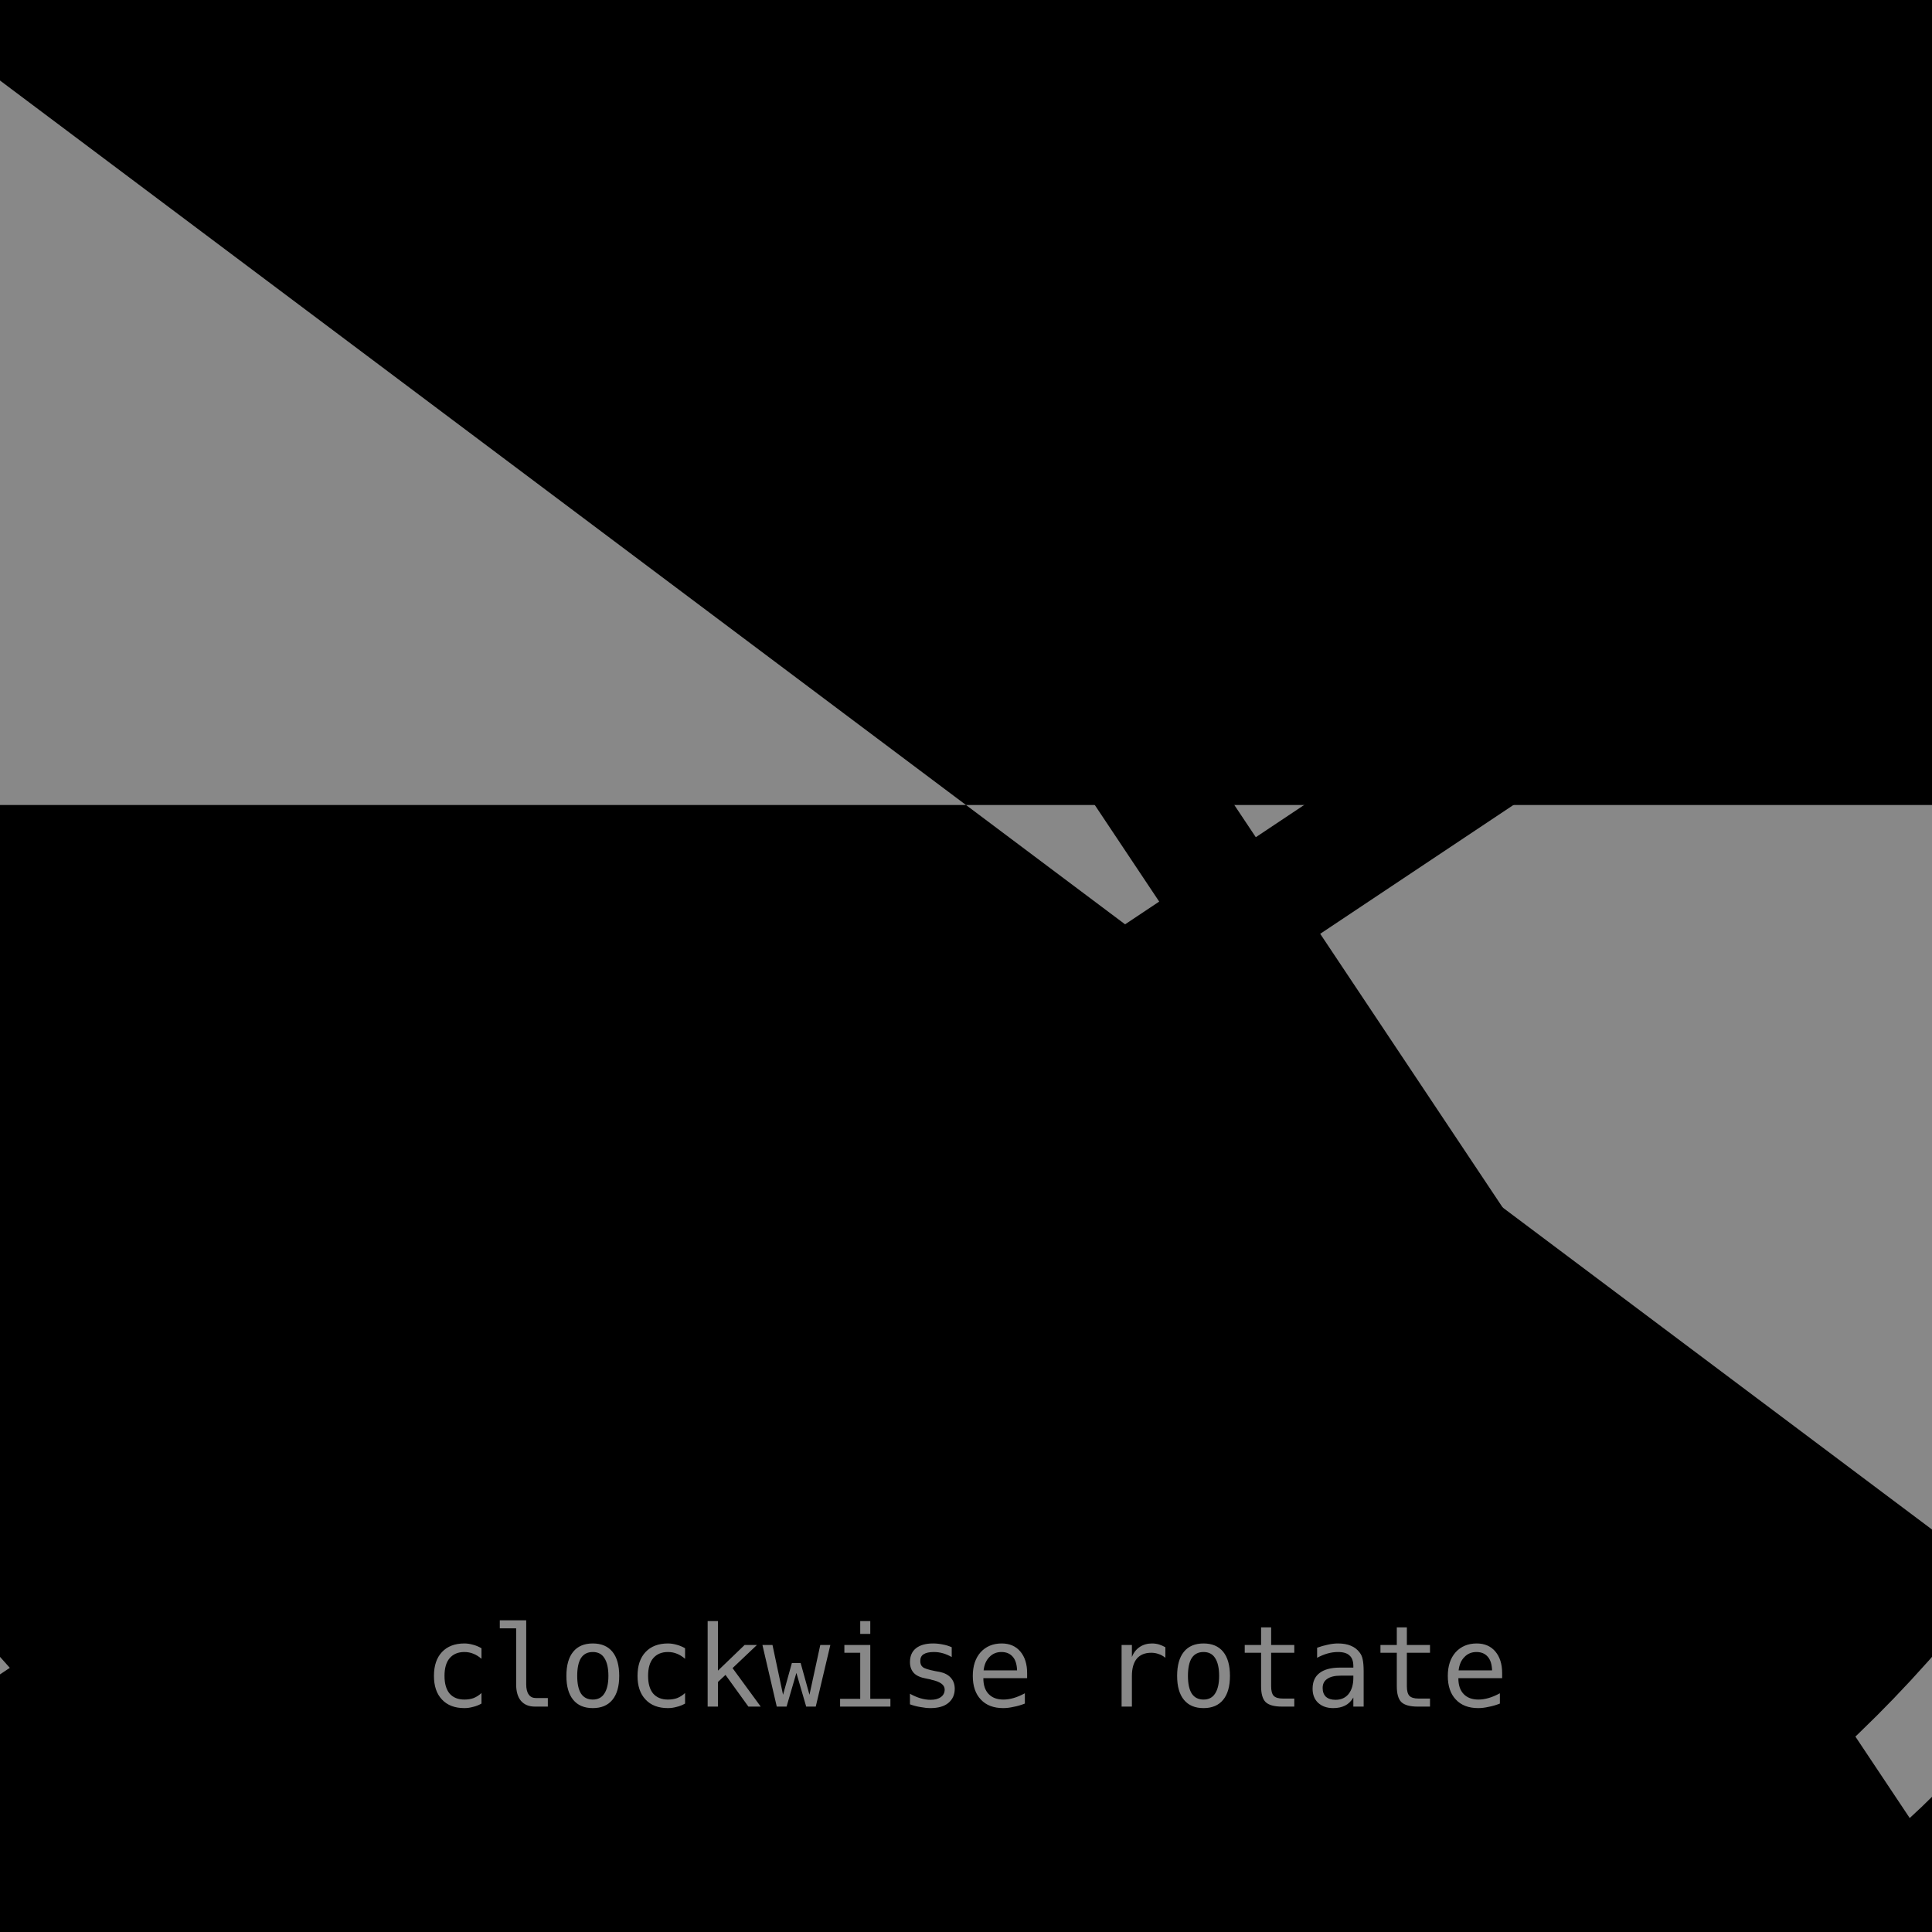
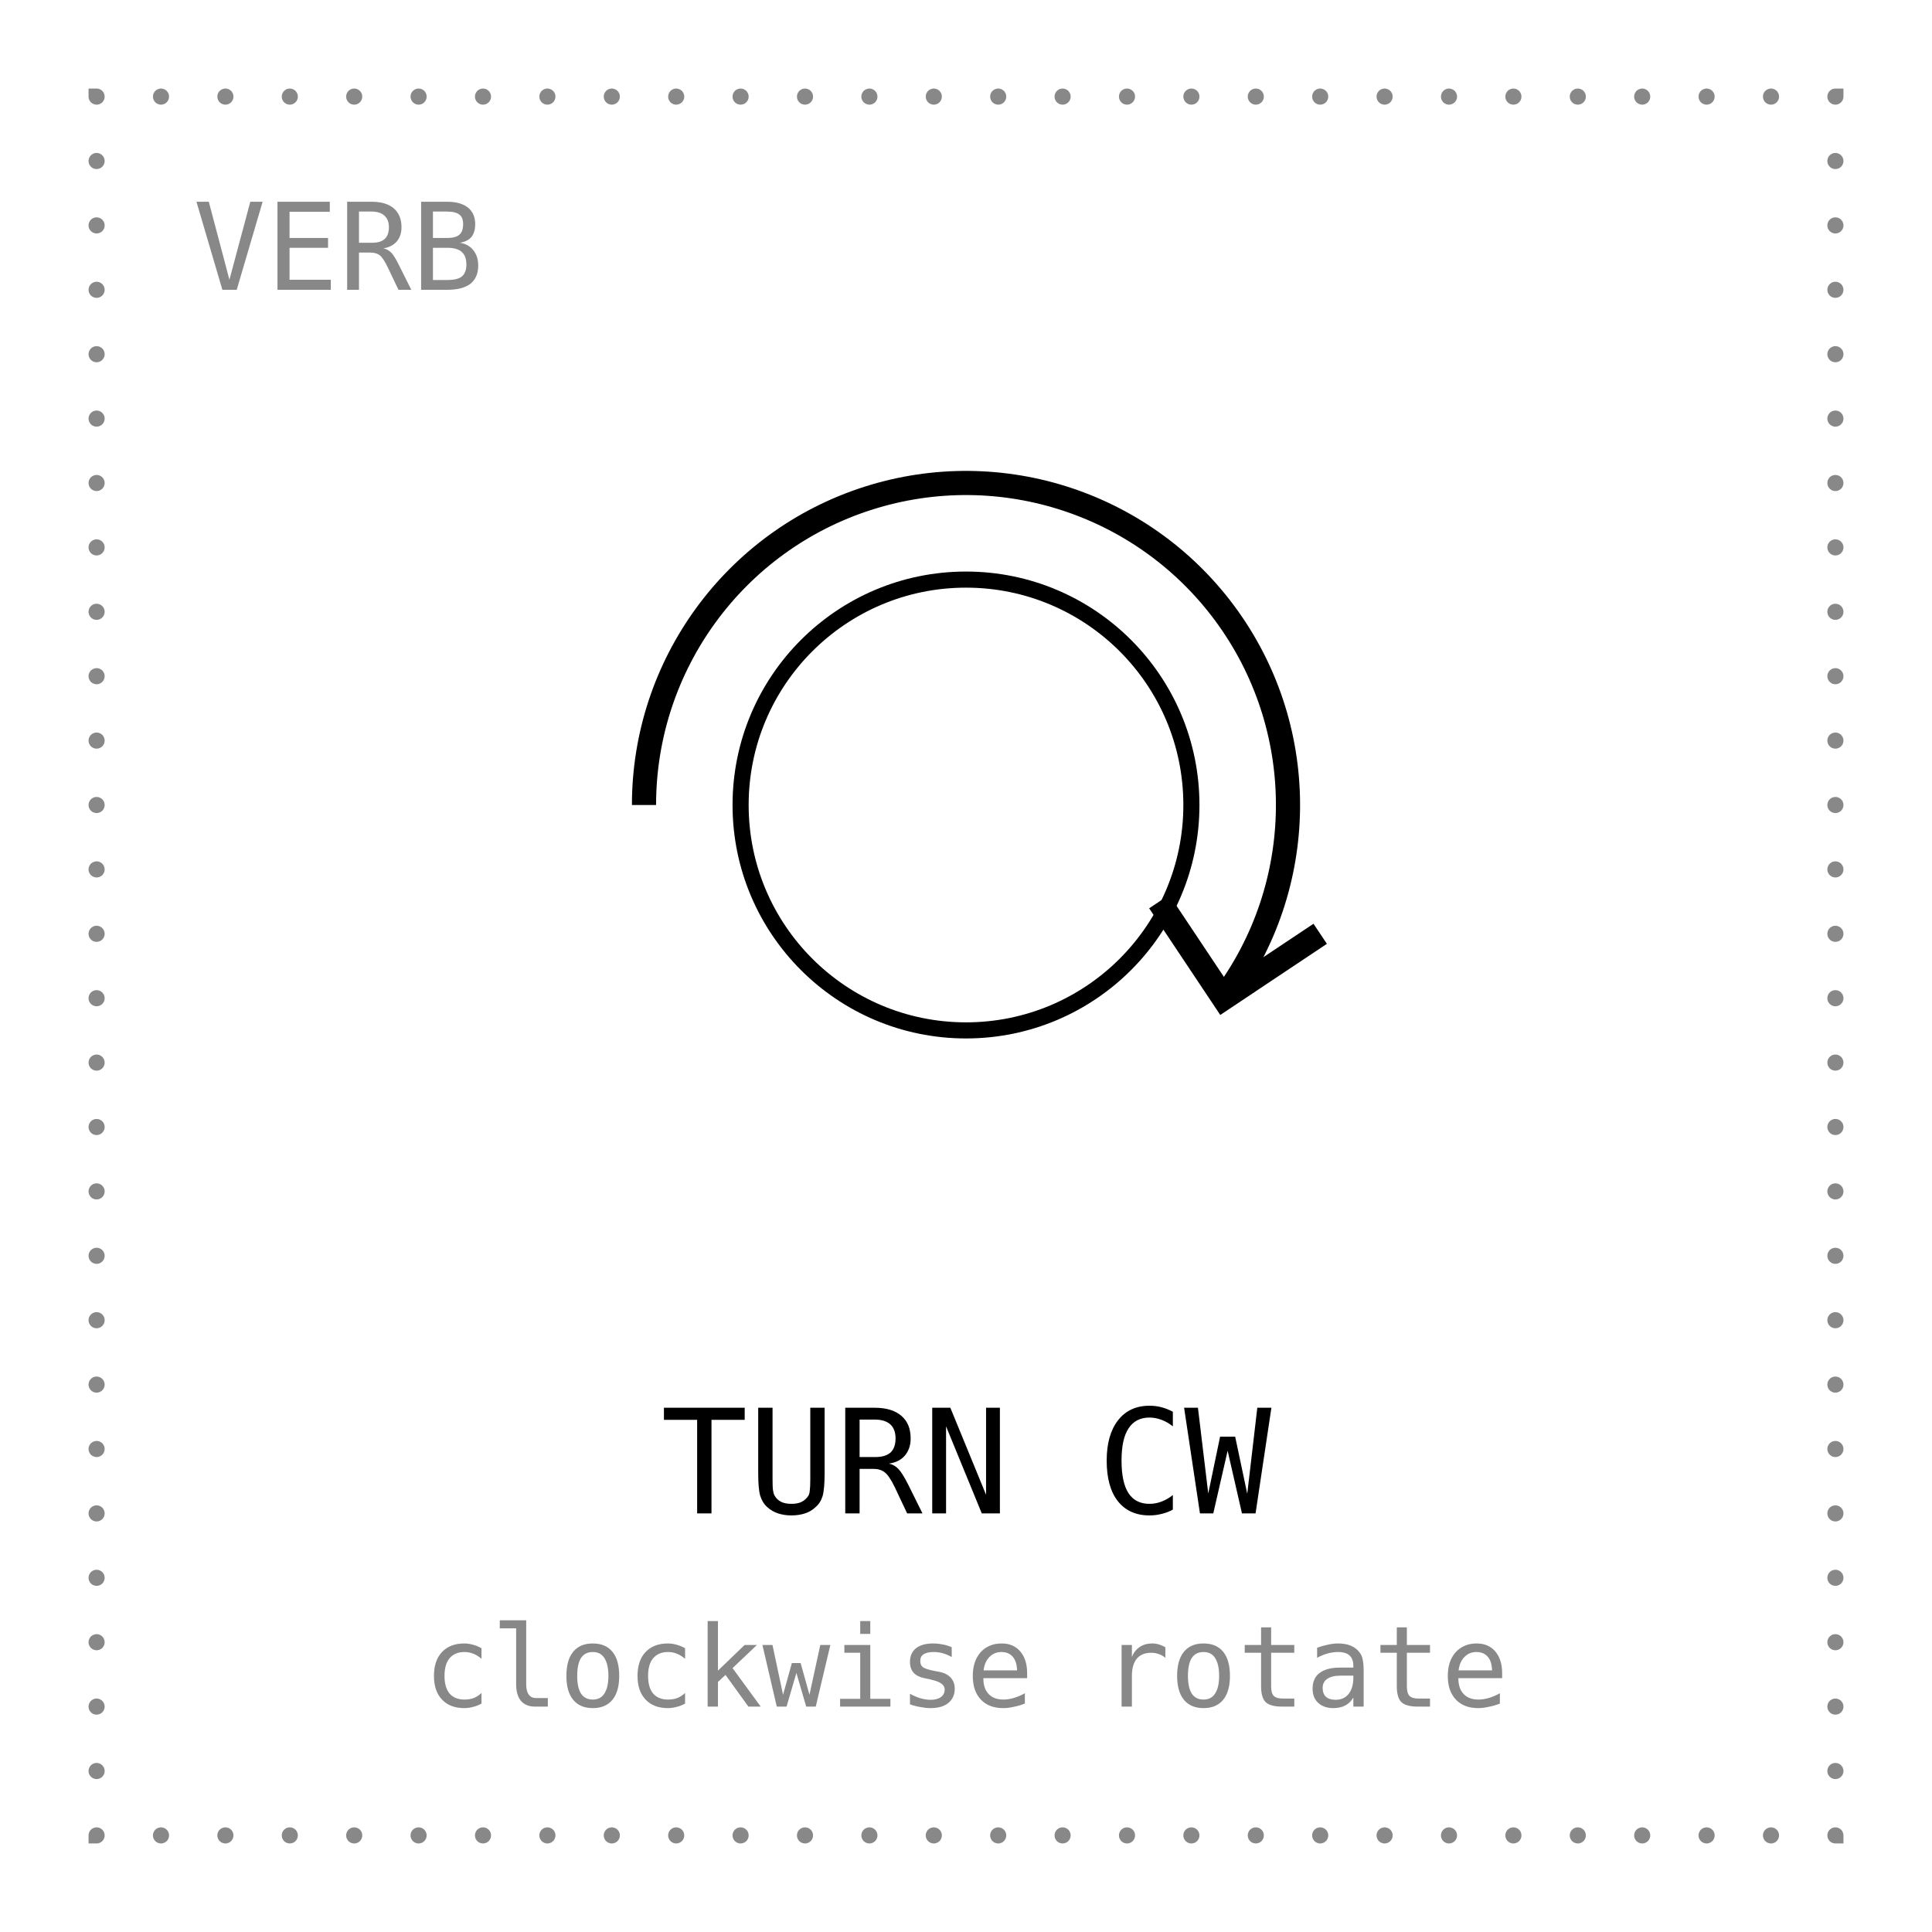
<svg xmlns="http://www.w3.org/2000/svg" viewBox="0 0 200 200" width="200" height="200">
  <defs>
-     <pattern id="hatch" width="200" height="200" patternTransform="rotate(45 0 0)" patternUnits="userSpaceOnUse">
-       <line x1="0" y1="0" x2="0" y2="4" stroke="#000000" stroke-width="200" />
+     <pattern id="hatch" width="4" height="4" patternTransform="rotate(45 0 0)" patternUnits="userSpaceOnUse">
+       <line x1="0" y1="0" x2="0" y2="4" stroke="#000000" stroke-width="1" />
    </pattern>
  </defs>
  <g transform="scale(1.666667)">
-     <rect x="6" y="6" width="200" height="200" fill="none" stroke="#888888" stroke-width="200" stroke-dasharray="0, 4" stroke-linecap="round" />
+     <rect x="6" y="6" width="108" height="108" fill="none" stroke="#888888" stroke-width="1" stroke-dasharray="0, 4" stroke-linecap="round" />
    <text x="12" y="18" font-family="Andale Mono, monospace" font-size="7.5" fill="#888888">VERB</text>
-     <circle cx="60" cy="50" r="14" fill="none" stroke="#000000" stroke-width="200" />
-     <path d="M 40 50 A 20 20 0 1 1 76 62" fill="none" stroke="#000000" stroke-width="200" />
-     <polyline points="72,56 76,62 82,58" fill="none" stroke="#000000" stroke-width="200" />
+     <circle cx="60" cy="50" r="14" fill="none" stroke="#000000" stroke-width="1" />
+     <path d="M 40 50 A 20 20 0 1 1 76 62" fill="none" stroke="#000000" stroke-width="1.5" />
+     <polyline points="72,56 76,62 82,58" fill="none" stroke="#000000" stroke-width="1.5" />
    <text x="60" y="94" font-family="Andale Mono, monospace" font-size="9" fill="#000000" text-anchor="middle">TURN CW</text>
    <text x="60" y="106" font-family="Andale Mono, monospace" font-size="7" fill="#888888" text-anchor="middle">clockwise rotate</text>
  </g>
</svg>
